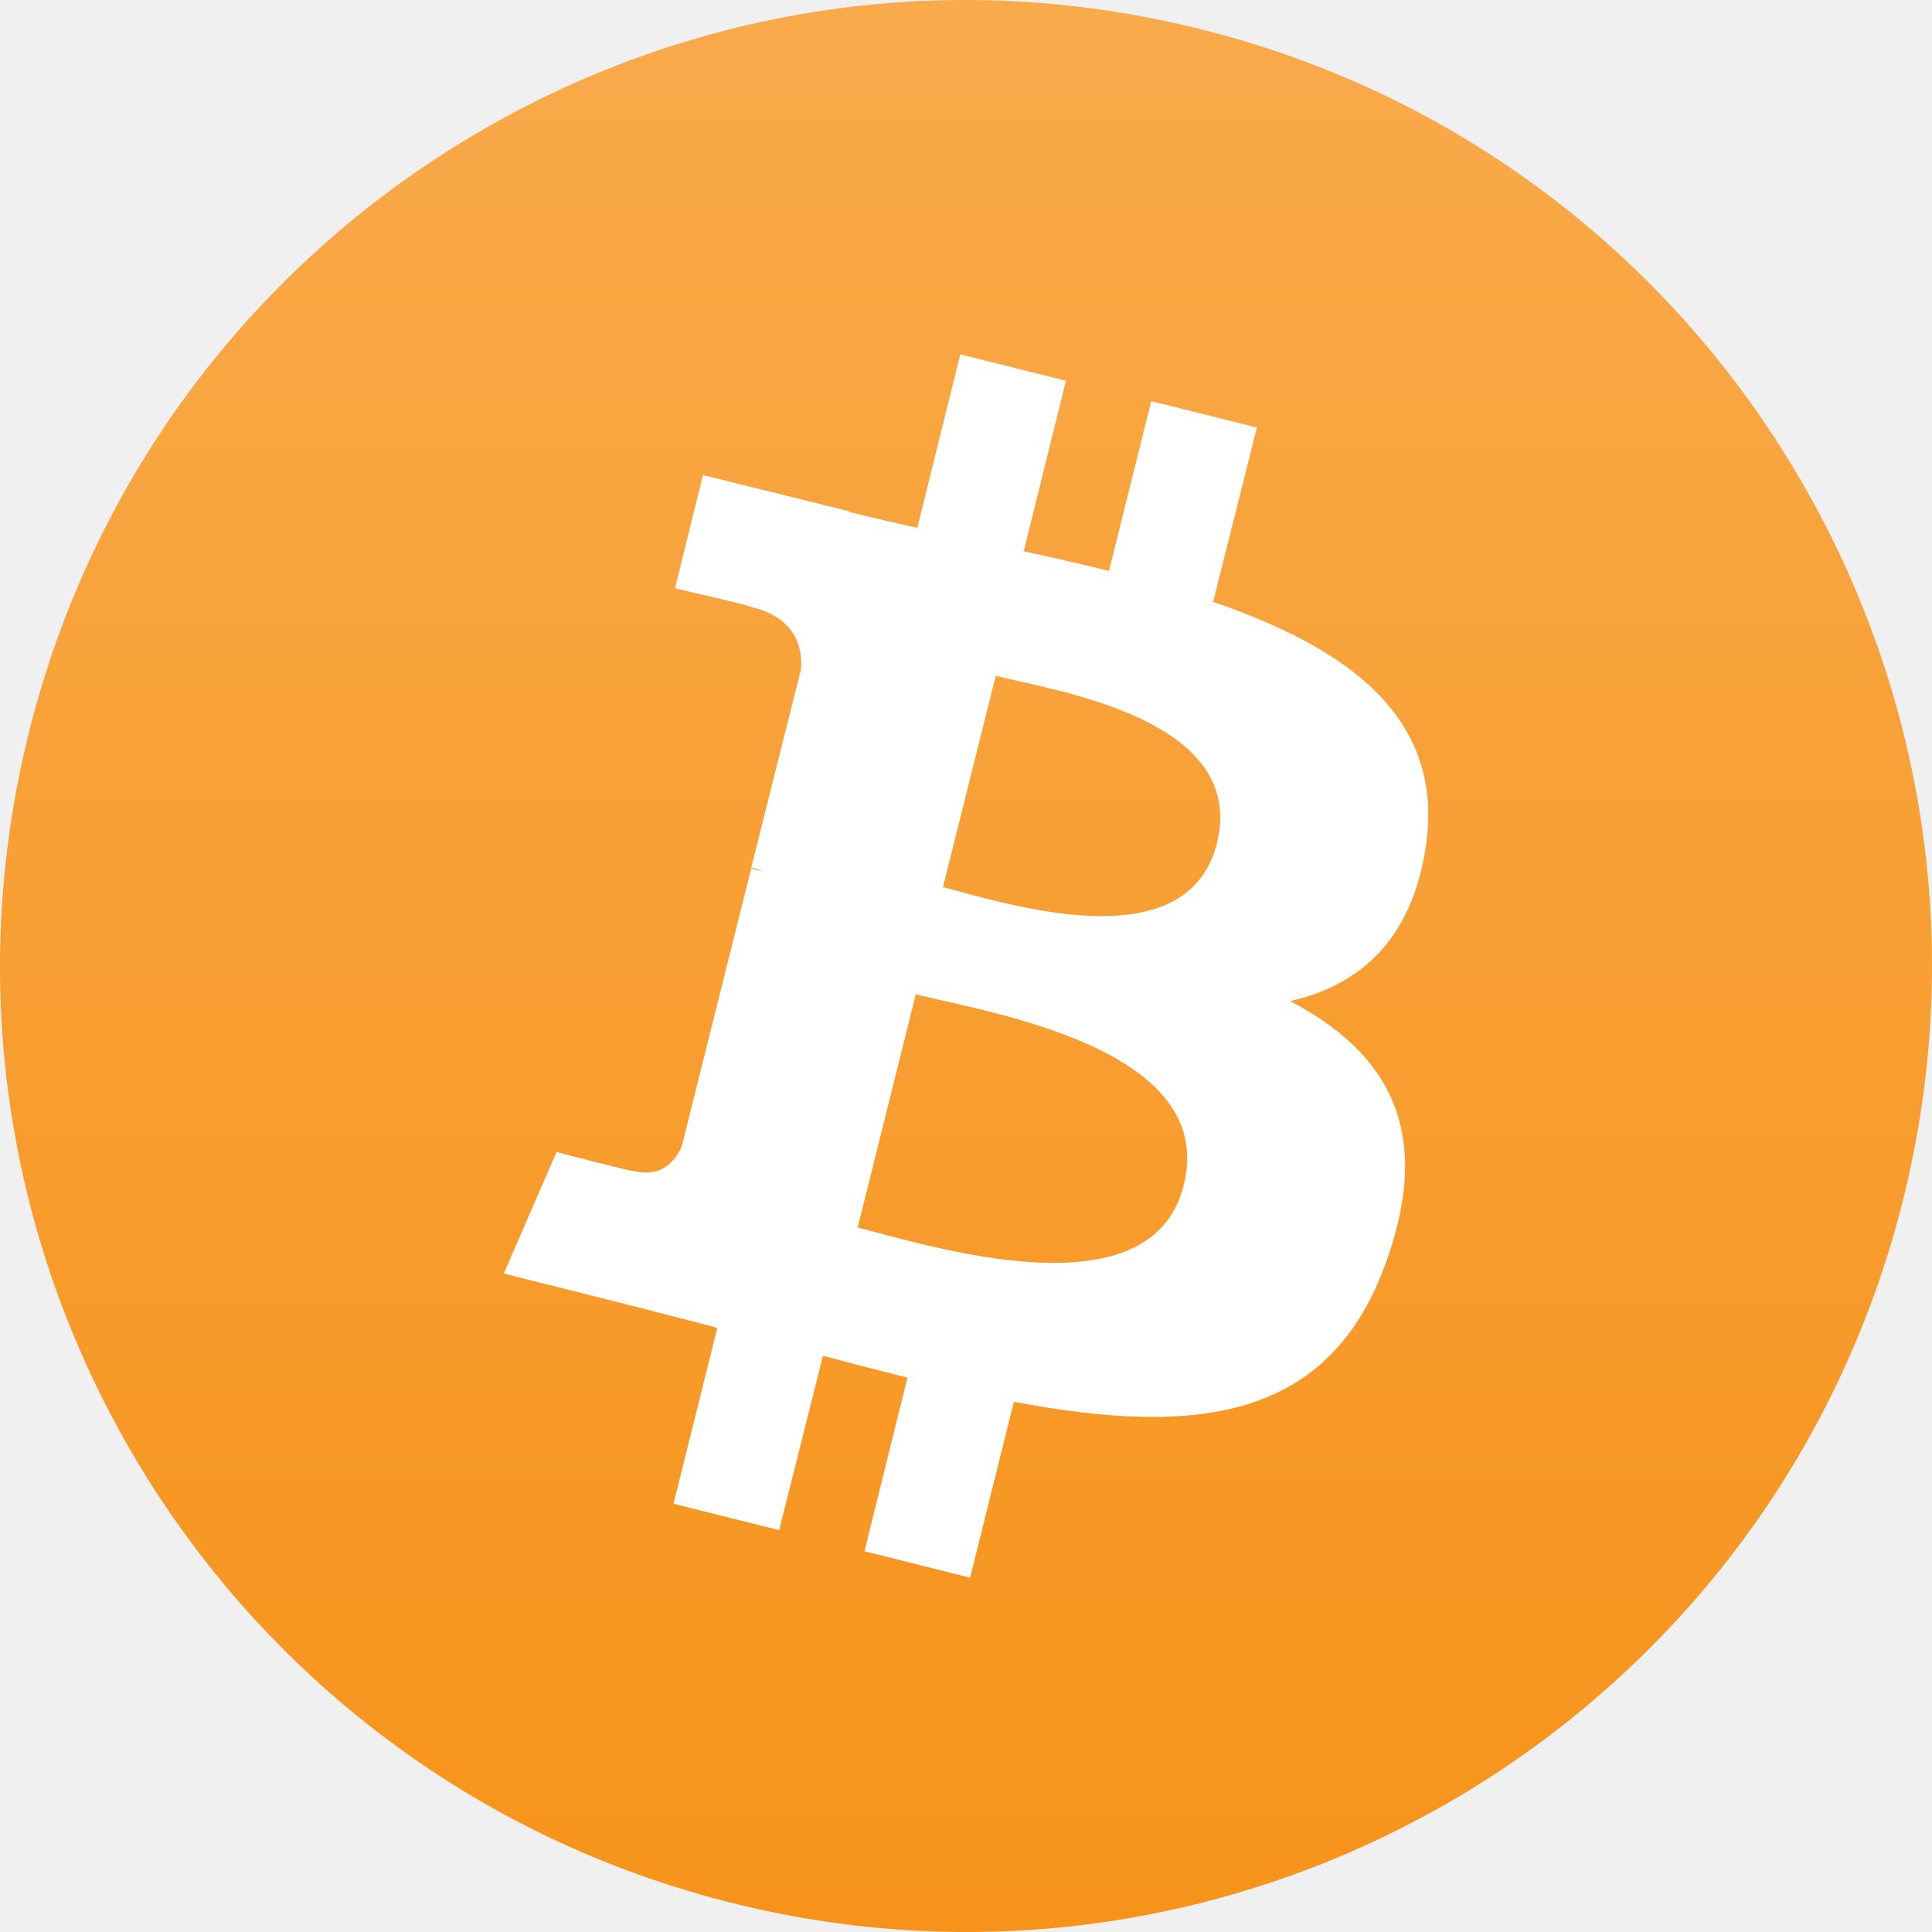
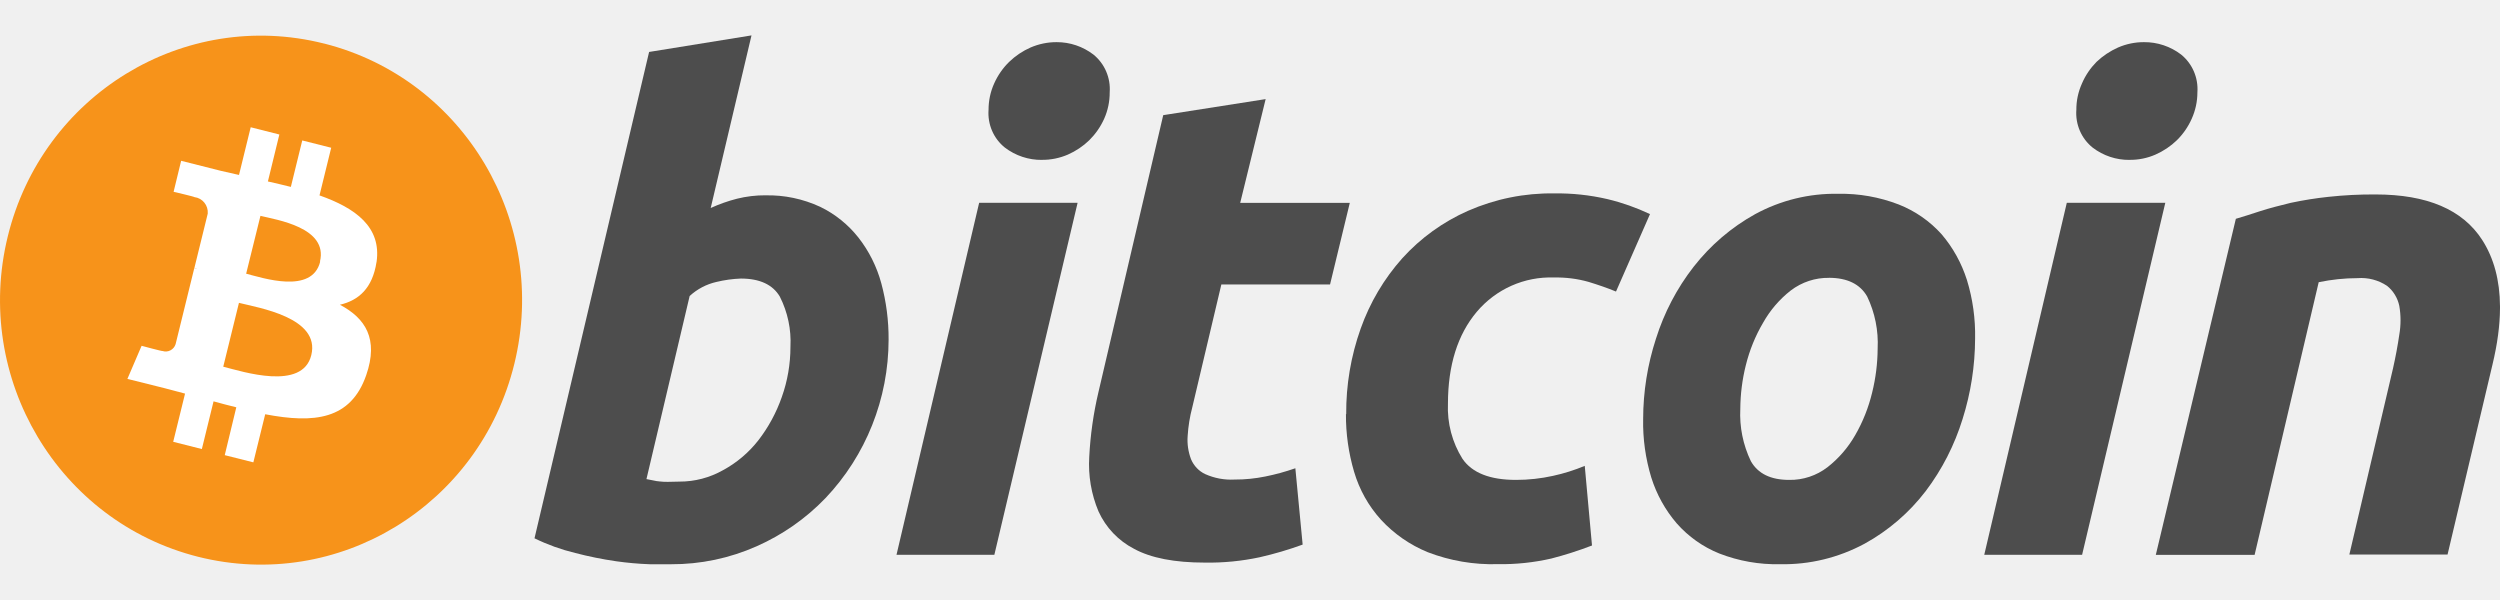
- <svg xmlns="http://www.w3.org/2000/svg" width="800px" height="800px" viewBox="0 0 256 256" version="1.1" preserveAspectRatio="xMidYMid">
-   <defs>
-     <linearGradient x1="49.973%" y1="-0.024%" x2="49.973%" y2="99.99%" id="linearGradient-1">
-       <stop stop-color="#F9AA4B" offset="0%">
- 
- </stop>
-       <stop stop-color="#F7931A" offset="100%">
- 
- </stop>
-     </linearGradient>
-   </defs>
-   <g>
-     <path d="M252.171,158.954 C235.069,227.562 165.558,269.268 97.048,252.165 C28.438,235.063 -13.268,165.555 3.835,97.046 C20.937,28.438 90.347,-13.268 158.957,3.835 C227.468,20.837 269.274,90.345 252.171,158.954 L252.171,158.954 L252.171,158.954 Z" fill="url(#linearGradient-1)">
- 
- </path>
-     <path d="M188.945,112.05 C191.445,95.05 178.545,85.85 160.745,79.75 L166.545,56.65 L152.545,53.15 L146.945,75.65 C143.245,74.75 139.445,73.85 135.645,73.05 L141.245,50.45 L127.245,46.95 L121.545,69.95 C118.445,69.25 115.445,68.55 112.545,67.85 L112.545,67.75 L93.145,62.95 L89.445,77.95 C89.445,77.95 99.845,80.35 99.645,80.45 C105.345,81.85 106.345,85.65 106.145,88.65 L99.545,114.95 C99.945,115.05 100.445,115.15 101.045,115.45 C100.545,115.35 100.045,115.25 99.545,115.05 L90.345,151.85 C89.645,153.55 87.845,156.15 83.945,155.15 C84.045,155.35 73.745,152.65 73.745,152.65 L66.745,168.75 L85.045,173.35 C88.445,174.25 91.745,175.05 95.045,175.95 L89.245,199.25 L103.245,202.75 L109.045,179.65 C112.845,180.65 116.645,181.65 120.245,182.55 L114.545,205.55 L128.545,209.05 L134.345,185.75 C158.345,190.25 176.345,188.45 183.845,166.75 C189.945,149.35 183.545,139.25 170.945,132.65 C180.245,130.55 187.145,124.45 188.945,112.05 L188.945,112.05 L188.945,112.05 Z M156.845,157.05 C152.545,174.45 123.145,165.05 113.645,162.65 L121.345,131.75 C130.845,134.15 161.445,138.85 156.845,157.05 L156.845,157.05 Z M161.245,111.75 C157.245,127.65 132.845,119.55 124.945,117.55 L131.945,89.55 C139.845,91.55 165.345,95.25 161.245,111.75 L161.245,111.75 Z" fill="#FFFFFF">
- 
- </path>
-   </g>
+ <svg xmlns="http://www.w3.org/2000/svg" width="50" height="12" viewBox="0 0 50 12" fill="none">
+   <path d="M10.287 7.276C9.593 10.11 6.763 11.839 3.964 11.136C1.166 10.432 -0.539 7.564 0.155 4.73C0.848 1.895 3.679 0.166 6.477 0.87C6.482 0.871 6.487 0.872 6.491 0.873C9.282 1.583 10.98 4.447 10.287 7.276Z" fill="#F7931A" />
+   <path d="M6.404 5.232C6.241 5.893 5.246 5.555 4.923 5.474L5.209 4.317C5.527 4.396 6.567 4.548 6.399 5.232H6.404ZM6.226 7.102C6.05 7.822 4.853 7.432 4.465 7.334L4.779 6.057C5.168 6.156 6.41 6.35 6.226 7.102H6.226ZM7.531 5.242C7.634 4.538 7.106 4.16 6.39 3.908L6.624 2.955L6.045 2.809L5.817 3.738C5.666 3.7 5.512 3.664 5.358 3.629L5.587 2.69L5.014 2.545L4.78 3.499L4.415 3.416L3.623 3.216L3.472 3.836C3.472 3.836 3.896 3.935 3.888 3.942C4.05 3.962 4.168 4.107 4.155 4.272L3.888 5.358C3.908 5.362 3.928 5.369 3.946 5.378L3.886 5.361L3.512 6.883C3.477 6.994 3.36 7.056 3.25 7.02C3.25 7.029 2.832 6.916 2.832 6.916L2.548 7.578L3.293 7.764L3.701 7.872L3.464 8.836L4.037 8.981L4.271 8.027C4.426 8.07 4.578 8.11 4.726 8.146L4.495 9.103L5.067 9.247L5.304 8.285C6.282 8.472 7.015 8.397 7.325 7.501C7.574 6.781 7.312 6.366 6.798 6.095C7.173 6.008 7.45 5.765 7.53 5.242H7.531Z" fill="white" />
+   <path d="M13.589 9.632C13.894 9.633 14.194 9.554 14.46 9.404C14.734 9.256 14.975 9.052 15.168 8.805C15.369 8.545 15.527 8.253 15.636 7.941C15.751 7.619 15.809 7.279 15.809 6.937C15.827 6.589 15.754 6.243 15.597 5.933C15.457 5.694 15.196 5.571 14.818 5.571C14.653 5.577 14.489 5.6 14.328 5.639C14.129 5.684 13.945 5.781 13.793 5.92L12.929 9.582L13.067 9.609C13.109 9.619 13.151 9.626 13.193 9.629C13.247 9.635 13.301 9.638 13.356 9.637L13.589 9.632V9.632ZM15.307 3.907C15.685 3.898 16.059 3.977 16.403 4.136C16.701 4.28 16.963 4.491 17.169 4.752C17.381 5.023 17.536 5.334 17.626 5.666C17.725 6.032 17.774 6.411 17.772 6.791C17.771 7.974 17.319 9.11 16.509 9.963C16.117 10.371 15.649 10.697 15.134 10.925C14.594 11.165 14.009 11.288 13.418 11.285H13C12.773 11.277 12.546 11.257 12.322 11.225C12.047 11.185 11.774 11.13 11.506 11.06C11.224 10.992 10.951 10.894 10.69 10.766L12.982 1.039L15.03 0.708L14.214 4.16C14.384 4.083 14.56 4.02 14.741 3.974C14.927 3.928 15.118 3.905 15.31 3.906L15.307 3.908V3.907Z" fill="#4D4D4D" />
+   <path d="M20.838 3.198C20.571 3.201 20.311 3.114 20.098 2.952C19.871 2.771 19.749 2.487 19.771 2.195C19.771 2.013 19.809 1.833 19.884 1.668C19.956 1.507 20.057 1.361 20.183 1.238C20.308 1.117 20.453 1.02 20.611 0.95C20.776 0.879 20.954 0.842 21.133 0.843C21.398 0.842 21.656 0.929 21.867 1.09C22.093 1.272 22.215 1.556 22.194 1.847C22.195 2.03 22.157 2.21 22.083 2.376C22.011 2.536 21.91 2.681 21.786 2.804C21.661 2.925 21.516 3.022 21.357 3.092C21.192 3.163 21.015 3.199 20.835 3.197H20.838L20.838 3.198ZM19.887 11.096H17.93L19.583 4.056H21.552L19.887 11.096Z" fill="#4D4D4D" />
+   <path d="M23.265 2.303L25.313 1.982L24.804 4.057H26.996L26.601 5.689H24.427L23.846 8.145C23.796 8.334 23.765 8.526 23.753 8.721C23.741 8.878 23.765 9.036 23.82 9.183C23.875 9.315 23.976 9.422 24.104 9.482C24.289 9.565 24.49 9.602 24.691 9.591C24.898 9.592 25.104 9.571 25.306 9.53C25.51 9.489 25.711 9.434 25.907 9.365L26.053 10.892C25.773 10.994 25.485 11.079 25.194 11.145C24.834 11.222 24.466 11.258 24.098 11.252C23.489 11.252 23.02 11.16 22.684 10.978C22.369 10.816 22.117 10.552 21.97 10.228C21.825 9.884 21.762 9.51 21.785 9.137C21.807 8.7 21.869 8.265 21.97 7.838L23.266 2.297V2.304L23.265 2.303Z" fill="#4D4D4D" />
+   <path d="M26.924 8.285C26.92 7.701 27.018 7.121 27.214 6.571C27.398 6.052 27.681 5.574 28.046 5.165C28.414 4.759 28.862 4.436 29.361 4.216C29.905 3.978 30.492 3.859 31.085 3.868C31.442 3.863 31.799 3.901 32.148 3.982C32.442 4.052 32.727 4.153 33 4.282L32.32 5.831C32.144 5.758 31.961 5.696 31.772 5.638C31.546 5.574 31.313 5.545 31.079 5.55C30.487 5.529 29.918 5.782 29.534 6.238C29.152 6.693 28.96 7.304 28.959 8.073C28.942 8.462 29.043 8.847 29.25 9.177C29.443 9.458 29.8 9.598 30.32 9.598C30.569 9.598 30.817 9.571 31.06 9.517C31.277 9.47 31.49 9.403 31.695 9.317L31.84 10.91C31.574 11.012 31.301 11.1 31.025 11.171C30.674 11.251 30.315 11.289 29.955 11.283C29.477 11.297 29.002 11.216 28.555 11.044C28.2 10.899 27.88 10.677 27.619 10.394C27.37 10.12 27.187 9.792 27.082 9.436C26.971 9.06 26.916 8.671 26.919 8.279L26.924 8.286V8.285Z" fill="#4D4D4D" />
+   <path d="M36.582 5.557C36.306 5.552 36.036 5.642 35.815 5.81C35.591 5.985 35.403 6.204 35.263 6.453C35.107 6.717 34.991 7.004 34.917 7.302C34.845 7.589 34.808 7.882 34.806 8.178C34.788 8.539 34.861 8.898 35.017 9.223C35.158 9.472 35.413 9.598 35.783 9.598C36.06 9.603 36.33 9.513 36.55 9.344C36.775 9.168 36.963 8.95 37.105 8.701C37.258 8.436 37.371 8.15 37.443 7.851C37.514 7.564 37.551 7.27 37.553 6.974C37.571 6.613 37.499 6.254 37.343 5.929C37.201 5.681 36.944 5.556 36.576 5.556L36.583 5.557L36.582 5.557ZM35.603 11.284C35.188 11.294 34.775 11.221 34.386 11.07C34.06 10.939 33.769 10.733 33.535 10.468C33.305 10.201 33.132 9.888 33.026 9.551C32.911 9.172 32.855 8.777 32.863 8.381C32.864 7.835 32.95 7.293 33.119 6.775C33.283 6.253 33.538 5.765 33.873 5.335C34.209 4.905 34.627 4.547 35.101 4.284C35.611 4.006 36.184 3.865 36.765 3.876C37.178 3.868 37.589 3.941 37.975 4.09C38.302 4.219 38.595 4.422 38.831 4.684C39.06 4.952 39.232 5.264 39.339 5.601C39.455 5.98 39.51 6.376 39.502 6.773C39.5 7.318 39.416 7.86 39.252 8.379C39.091 8.901 38.841 9.391 38.512 9.825C38.181 10.257 37.765 10.614 37.29 10.875C36.771 11.154 36.191 11.296 35.603 11.284Z" fill="#4D4D4D" />
+   <path d="M42.592 3.198C42.326 3.201 42.066 3.115 41.853 2.952C41.627 2.771 41.505 2.487 41.527 2.195C41.526 2.013 41.565 1.833 41.64 1.668C41.709 1.507 41.808 1.362 41.93 1.238C42.056 1.118 42.202 1.021 42.361 0.95C42.525 0.879 42.702 0.842 42.881 0.843C43.148 0.841 43.409 0.928 43.621 1.09C43.847 1.272 43.969 1.556 43.948 1.847C43.948 2.03 43.909 2.21 43.834 2.376C43.763 2.536 43.662 2.682 43.538 2.804C43.413 2.925 43.268 3.022 43.109 3.092C42.946 3.163 42.77 3.199 42.592 3.197V3.198ZM41.643 11.096H39.685L41.336 4.056H43.306L41.642 11.096H41.643Z" fill="#4D4D4D" />
+   <path d="M44.717 4.376C44.865 4.333 45.03 4.28 45.206 4.222C45.382 4.165 45.588 4.112 45.814 4.057C46.063 4.004 46.314 3.964 46.566 3.937C46.88 3.903 47.195 3.887 47.511 3.889C48.542 3.889 49.253 4.192 49.644 4.799C49.878 5.163 49.997 5.607 50 6.13V6.168C49.998 6.509 49.948 6.883 49.85 7.29L48.951 11.091H46.987L47.86 7.369C47.912 7.138 47.954 6.913 47.986 6.693C48.019 6.503 48.019 6.308 47.986 6.118C47.953 5.959 47.866 5.817 47.741 5.717C47.567 5.601 47.36 5.547 47.152 5.563C46.891 5.563 46.63 5.591 46.374 5.644L45.092 11.098H43.116L44.717 4.376V4.376Z" fill="#4D4D4D" />
</svg>
